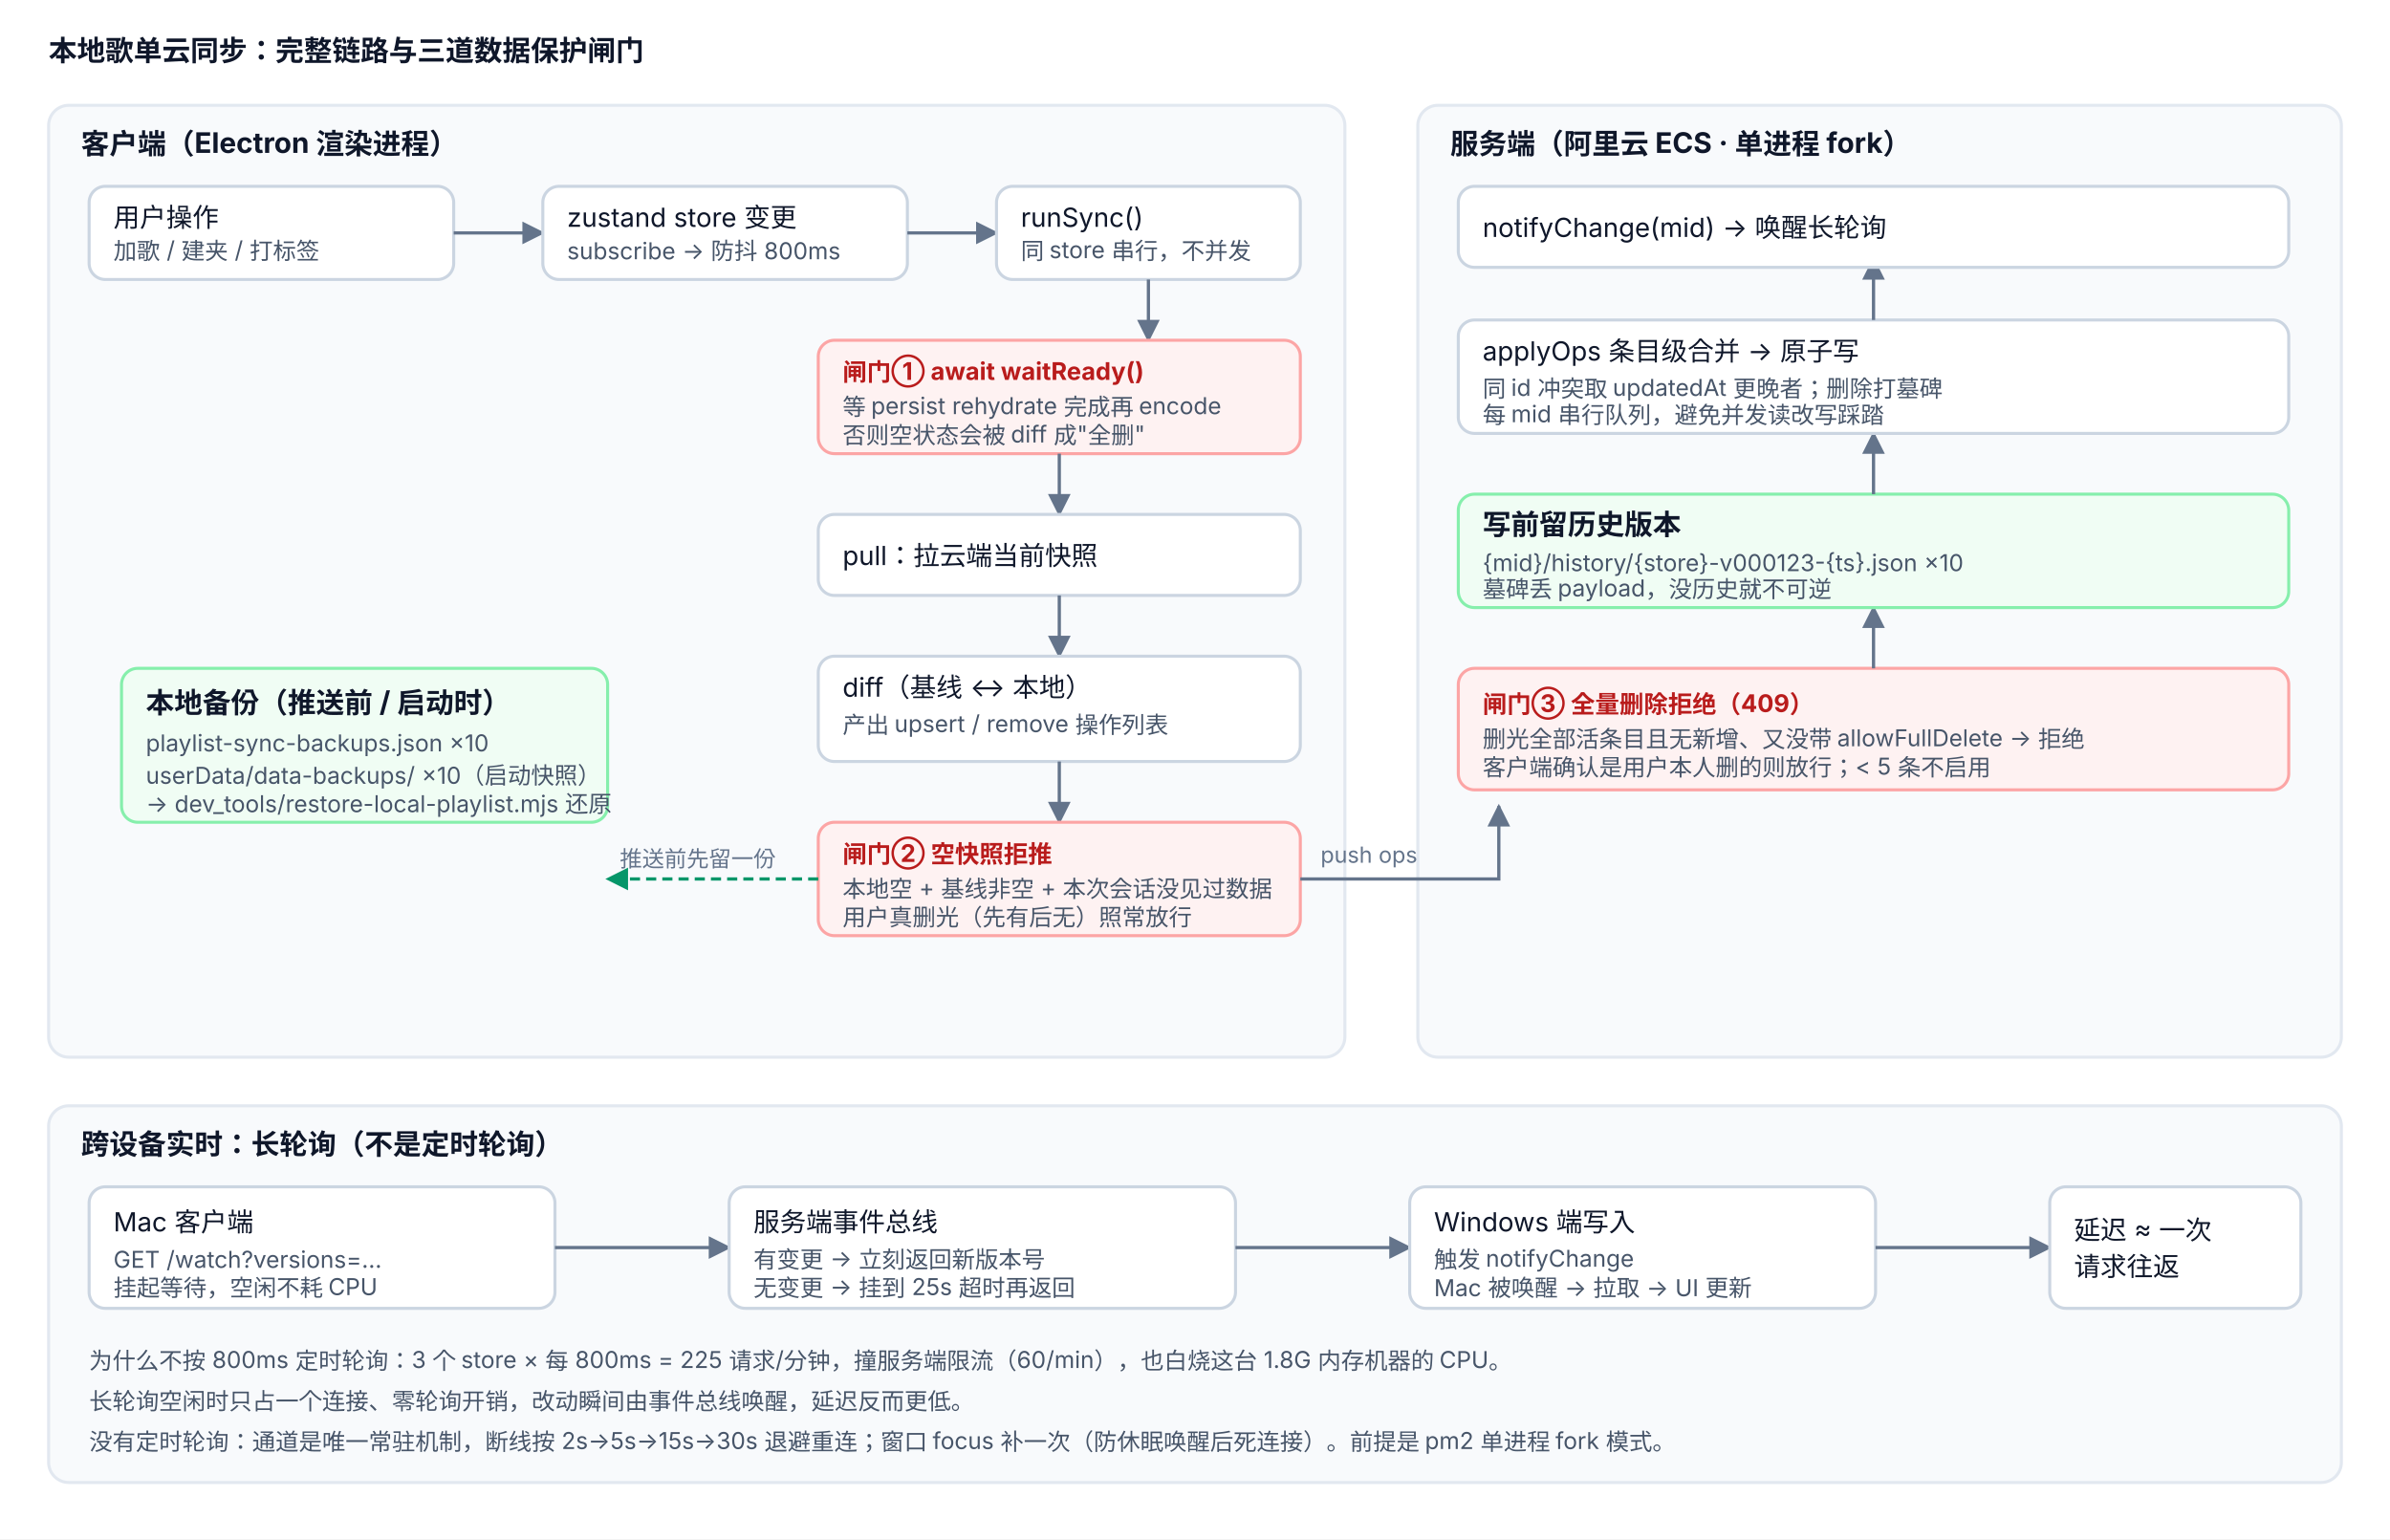
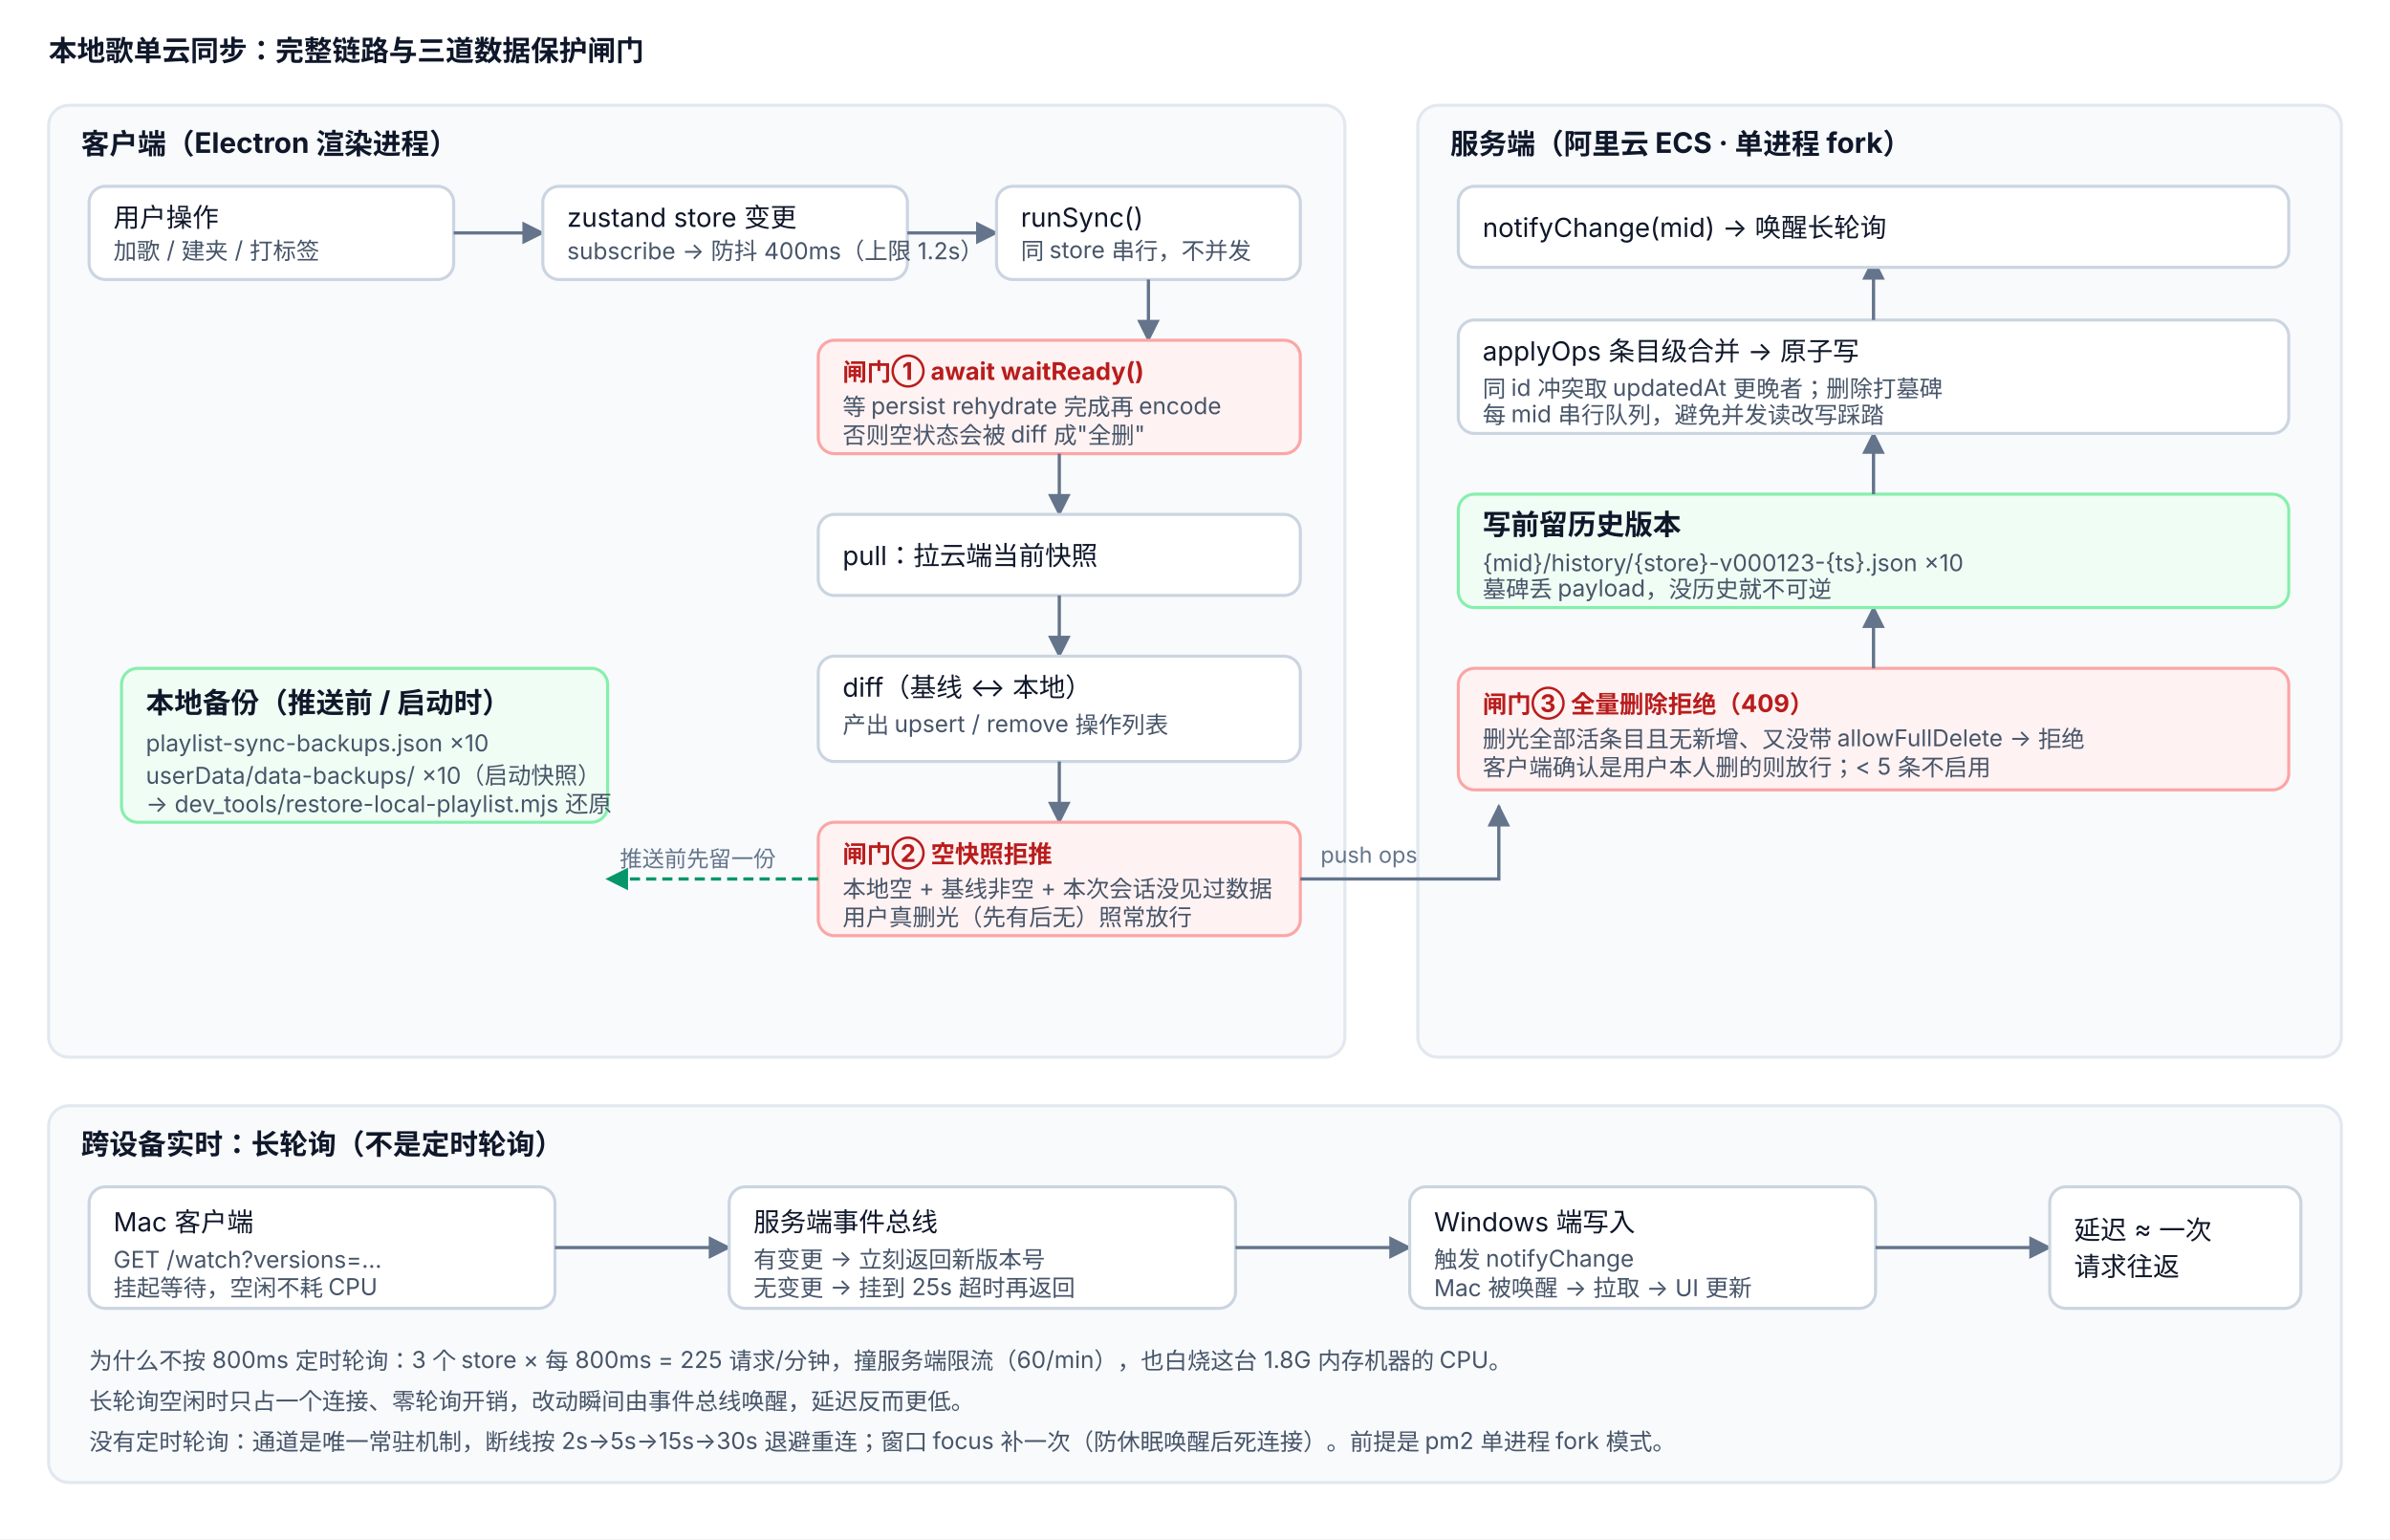
<svg xmlns="http://www.w3.org/2000/svg" viewBox="0 0 1180 760" width="1180" height="760" font-family="-apple-system,BlinkMacSystemFont,'PingFang SC','Microsoft YaHei',sans-serif">
  <defs>
    <marker id="a" viewBox="0 0 10 10" refX="9" refY="5" markerWidth="7" markerHeight="7" orient="auto-start-reverse">
      <path d="M0,0 L10,5 L0,10 z" fill="#64748b" />
    </marker>
    <marker id="ar" viewBox="0 0 10 10" refX="9" refY="5" markerWidth="7" markerHeight="7" orient="auto-start-reverse">
      <path d="M0,0 L10,5 L0,10 z" fill="#dc2626" />
    </marker>
    <marker id="ag" viewBox="0 0 10 10" refX="9" refY="5" markerWidth="7" markerHeight="7" orient="auto-start-reverse">
      <path d="M0,0 L10,5 L0,10 z" fill="#059669" />
    </marker>
  </defs>
  <style>
    .t { font-size: 13px; fill: #0f172a; }
    .s { font-size: 11.5px; fill: #475569; }
    .h { font-size: 14px; font-weight: 700; fill: #0f172a; }
    .lb { font-size: 11px; fill: #64748b; }
    .gd { font-size: 12px; font-weight: 700; fill: #b91c1c; }
    .box { fill: #fff; stroke: #cbd5e1; stroke-width: 1.5; rx: 8; }
    .guard { fill: #fef2f2; stroke: #fca5a5; stroke-width: 1.5; rx: 8; }
    .bk { fill: #f0fdf4; stroke: #86efac; stroke-width: 1.5; rx: 8; }
    .zone { fill: #f8fafc; stroke: #e2e8f0; stroke-width: 1.5; rx: 10; }
    .ln { stroke: #64748b; stroke-width: 1.6; fill: none; marker-end: url(#a); }
    .lnr { stroke: #dc2626; stroke-width: 1.6; fill: none; marker-end: url(#ar); }
    .lng { stroke: #059669; stroke-width: 1.6; fill: none; marker-end: url(#ag); stroke-dasharray: 5 3; }
  </style>
  <rect x="0" y="0" width="1180" height="760" fill="#ffffff" />
  <text x="24" y="30" class="h" font-size="17">本地歌单云同步：完整链路与三道数据保护闸门</text>
  <rect x="24" y="52" width="640" height="470" class="zone" />
  <text x="40" y="76" class="h">客户端（Electron 渲染进程）</text>
  <rect x="44" y="92" width="180" height="46" class="box" />
  <text x="56" y="112" class="t">用户操作</text>
  <text x="56" y="128" class="s">加歌 / 建夹 / 打标签</text>
  <path d="M224,115 L268,115" class="ln" />
  <rect x="268" y="92" width="180" height="46" class="box" />
  <text x="280" y="112" class="t">zustand store 变更</text>
-   <text x="280" y="128" class="s">subscribe → 防抖 800ms</text>
+   <text x="280" y="128" class="s">subscribe → 防抖 400ms（上限 1.2s）</text>
  <path d="M448,115 L492,115" class="ln" />
  <rect x="492" y="92" width="150" height="46" class="box" />
  <text x="504" y="112" class="t">runSync()</text>
  <text x="504" y="128" class="s">同 store 串行，不并发</text>
  <path d="M567,138 L567,168" class="ln" />
  <rect x="404" y="168" width="238" height="56" class="guard" />
  <text x="416" y="188" class="gd">闸门① await waitReady()</text>
  <text x="416" y="205" class="s">等 persist rehydrate 完成再 encode</text>
  <text x="416" y="219" class="s">否则空状态会被 diff 成"全删"</text>
  <path d="M523,224 L523,254" class="ln" />
  <rect x="404" y="254" width="238" height="40" class="box" />
  <text x="416" y="279" class="t">pull：拉云端当前快照</text>
  <path d="M523,294 L523,324" class="ln" />
  <rect x="404" y="324" width="238" height="52" class="box" />
  <text x="416" y="344" class="t">diff（基线 ↔ 本地）</text>
  <text x="416" y="362" class="s">产出 upsert / remove 操作列表</text>
  <path d="M523,376 L523,406" class="ln" />
  <rect x="404" y="406" width="238" height="56" class="guard" />
  <text x="416" y="426" class="gd">闸门② 空快照拒推</text>
  <text x="416" y="443" class="s">本地空 + 基线非空 + 本次会话没见过数据</text>
  <text x="416" y="457" class="s">用户真删光（先有后无）照常放行</text>
  <path d="M404,434 L300,434" class="lng" />
  <rect x="60" y="330" width="240" height="76" class="bk" />
  <text x="72" y="352" class="h" font-size="13">本地备份（推送前 / 启动时）</text>
  <text x="72" y="371" class="s">playlist-sync-backups.json ×10</text>
  <text x="72" y="387" class="s">userData/data-backups/ ×10（启动快照）</text>
  <text x="72" y="401" class="s">→ dev_tools/restore-local-playlist.mjs 还原</text>
  <text x="306" y="428" class="lb">推送前先留一份</text>
  <rect x="700" y="52" width="456" height="470" class="zone" />
  <text x="716" y="76" class="h">服务端（阿里云 ECS · 单进程 fork）</text>
  <path d="M642,434 L740,434 L740,398" class="ln" />
  <text x="652" y="426" class="lb">push ops</text>
  <rect x="720" y="330" width="410" height="60" class="guard" />
  <text x="732" y="352" class="gd">闸门③ 全量删除拒绝（409）</text>
  <text x="732" y="369" class="s">删光全部活条目且无新增、又没带 allowFullDelete → 拒绝</text>
  <text x="732" y="383" class="s">客户端确认是用户本人删的则放行；&lt; 5 条不启用</text>
  <path d="M925,330 L925,300" class="ln" />
  <rect x="720" y="244" width="410" height="56" class="bk" />
  <text x="732" y="264" class="h" font-size="13">写前留历史版本</text>
  <text x="732" y="282" class="s">{mid}/history/{store}-v000123-{ts}.json ×10</text>
  <text x="732" y="295" class="s">墓碑丢 payload，没历史就不可逆</text>
  <path d="M925,244 L925,214" class="ln" />
  <rect x="720" y="158" width="410" height="56" class="box" />
  <text x="732" y="178" class="t">applyOps 条目级合并 → 原子写</text>
  <text x="732" y="196" class="s">同 id 冲突取 updatedAt 更晚者；删除打墓碑</text>
  <text x="732" y="209" class="s">每 mid 串行队列，避免并发读改写踩踏</text>
  <path d="M925,158 L925,128" class="ln" />
  <rect x="720" y="92" width="410" height="40" class="box" />
  <text x="732" y="117" class="t">notifyChange(mid) → 唤醒长轮询</text>
  <rect x="24" y="546" width="1132" height="186" class="zone" />
  <text x="40" y="570" class="h">跨设备实时：长轮询（不是定时轮询）</text>
  <rect x="44" y="586" width="230" height="60" class="box" />
  <text x="56" y="608" class="t">Mac 客户端</text>
  <text x="56" y="626" class="s">GET /watch?versions=...</text>
  <text x="56" y="640" class="s">挂起等待，空闲不耗 CPU</text>
  <path d="M274,616 L360,616" class="ln" />
  <rect x="360" y="586" width="250" height="60" class="box" />
  <text x="372" y="608" class="t">服务端事件总线</text>
  <text x="372" y="626" class="s">有变更 → 立刻返回新版本号</text>
  <text x="372" y="640" class="s">无变更 → 挂到 25s 超时再返回</text>
  <path d="M610,616 L696,616" class="ln" />
  <rect x="696" y="586" width="230" height="60" class="box" />
  <text x="708" y="608" class="t">Windows 端写入</text>
  <text x="708" y="626" class="s">触发 notifyChange</text>
  <text x="708" y="640" class="s">Mac 被唤醒 → 拉取 → UI 更新</text>
  <path d="M926,616 L1012,616" class="ln" />
  <rect x="1012" y="586" width="124" height="60" class="box" />
  <text x="1024" y="612" class="t">延迟 ≈ 一次</text>
  <text x="1024" y="630" class="t">请求往返</text>
  <text x="44" y="676" class="s">为什么不按 800ms 定时轮询：3 个 store × 每 800ms = 225 请求/分钟，撞服务端限流（60/min），也白烧这台 1.8G 内存机器的 CPU。</text>
  <text x="44" y="696" class="s">长轮询空闲时只占一个连接、零轮询开销，改动瞬间由事件总线唤醒，延迟反而更低。</text>
  <text x="44" y="716" class="s">没有定时轮询：通道是唯一常驻机制，断线按 2s→5s→15s→30s 退避重连；窗口 focus 补一次（防休眠唤醒后死连接）。前提是 pm2 单进程 fork 模式。</text>
</svg>
